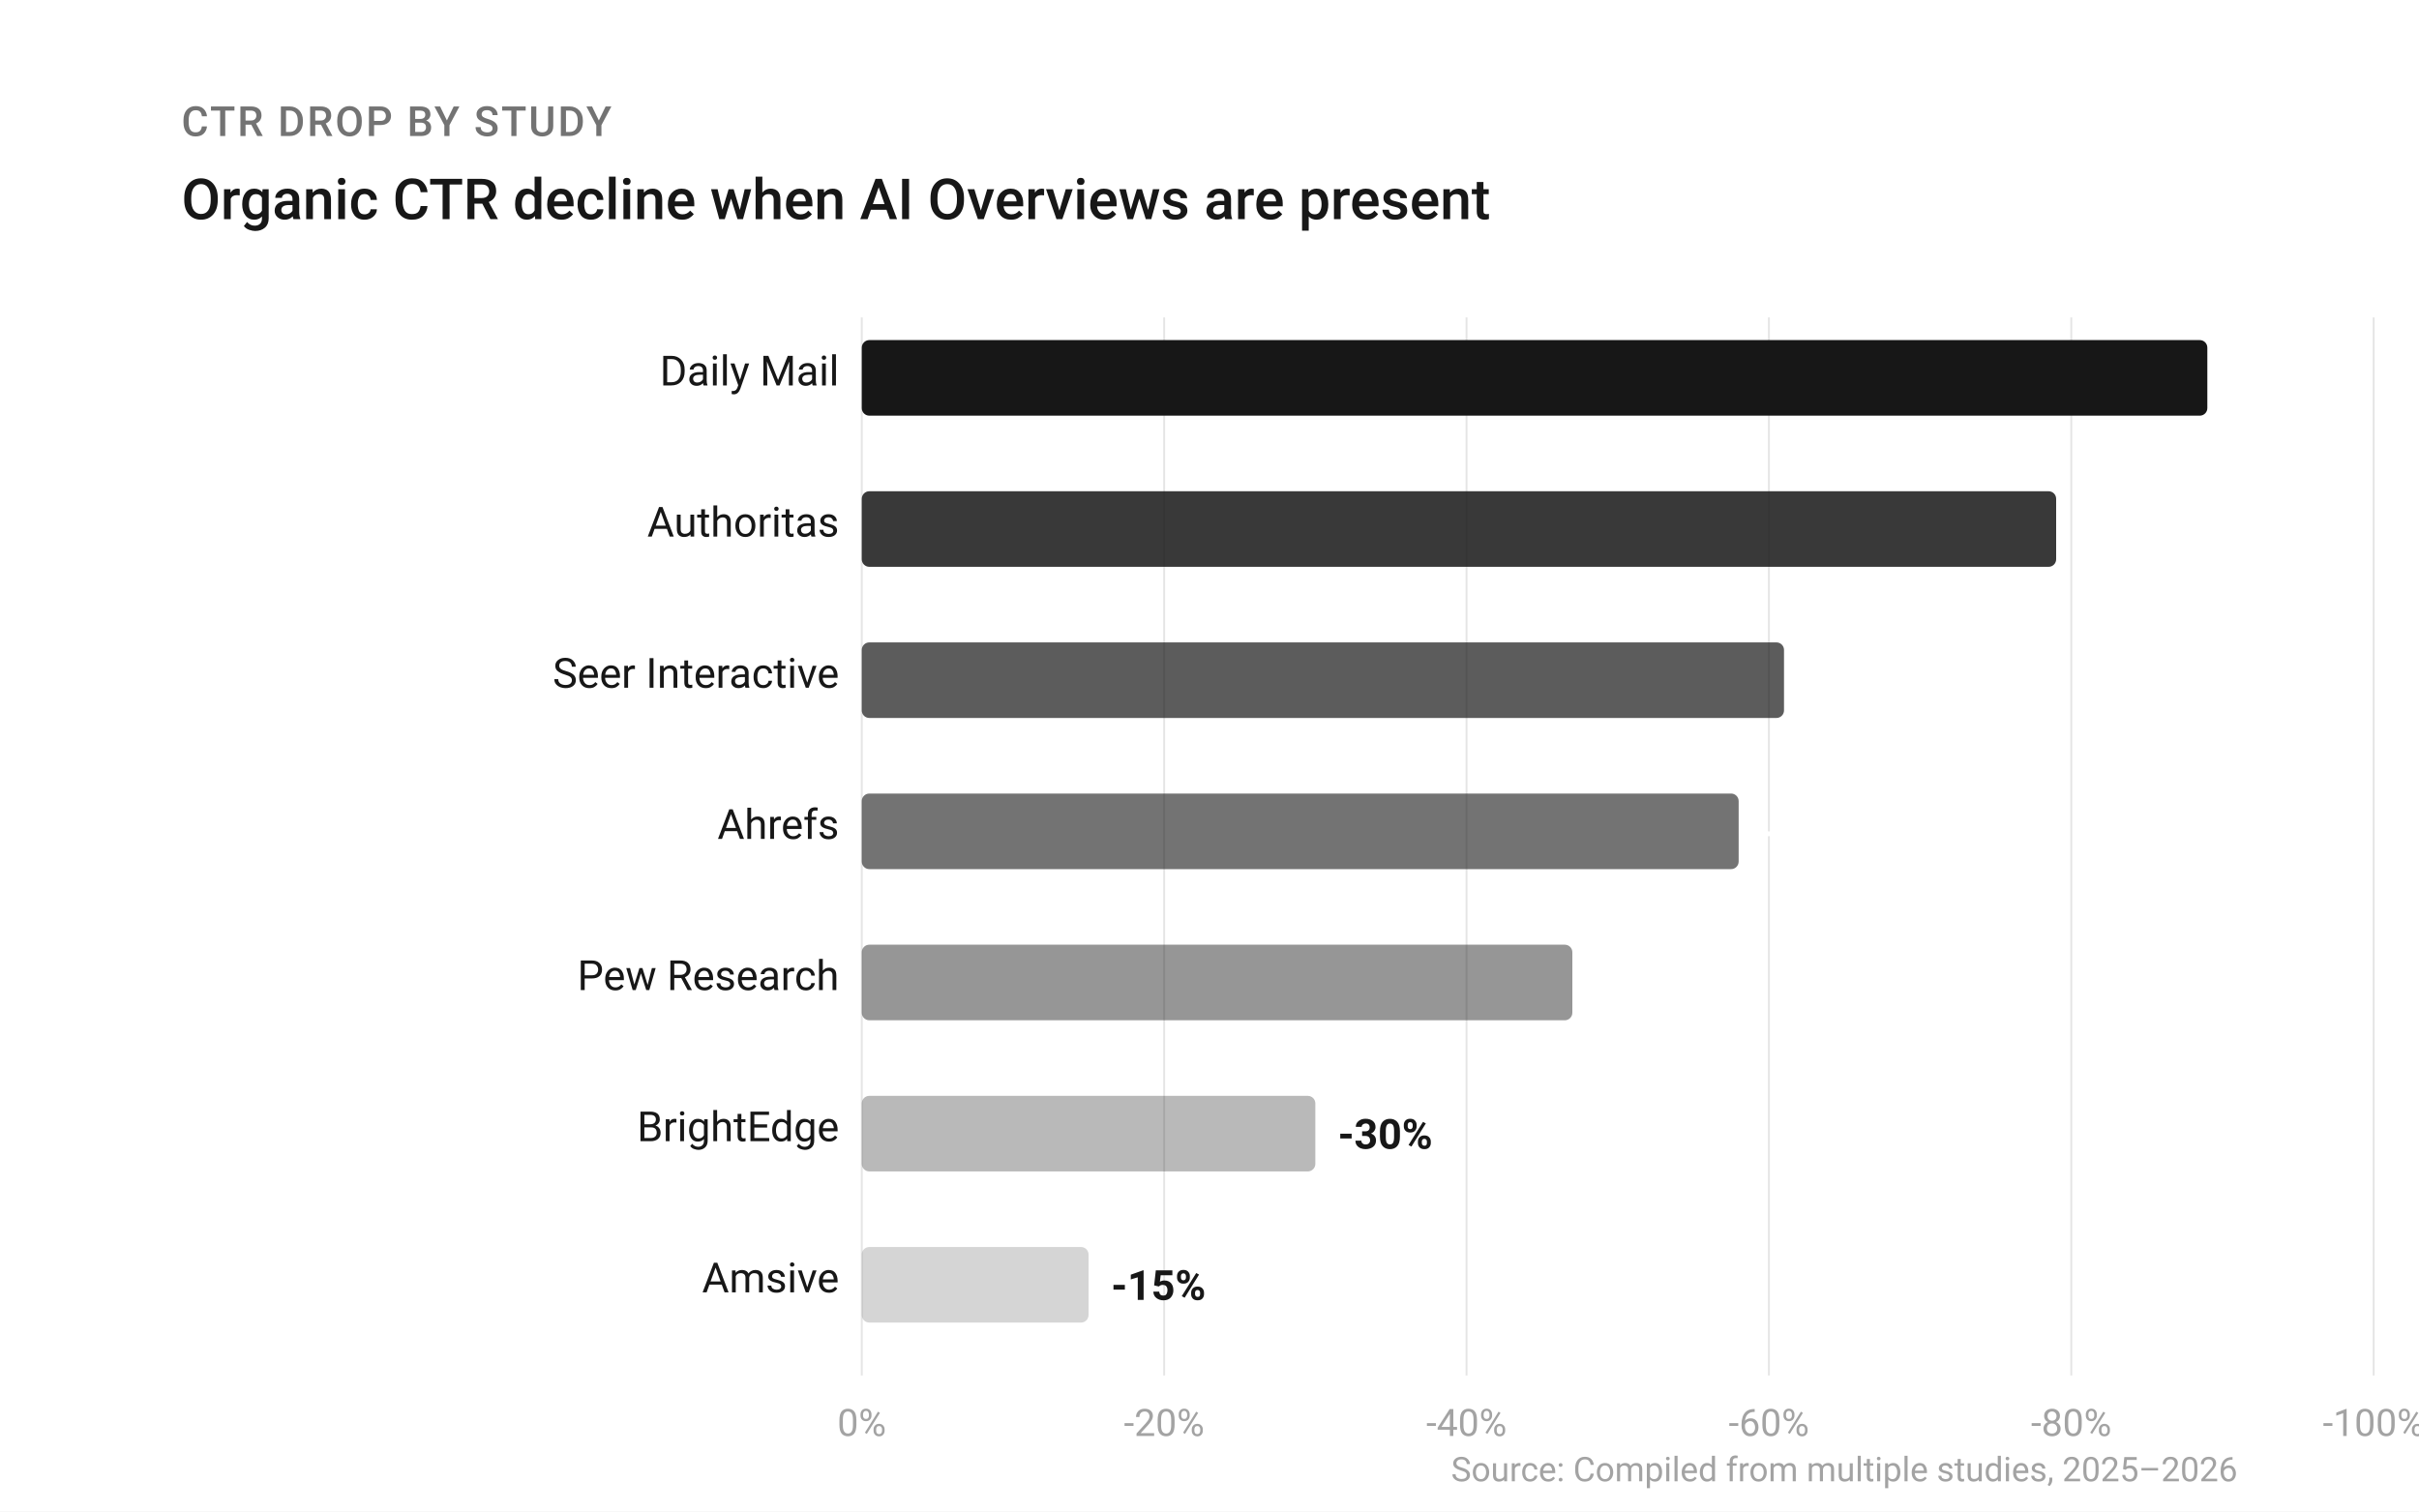
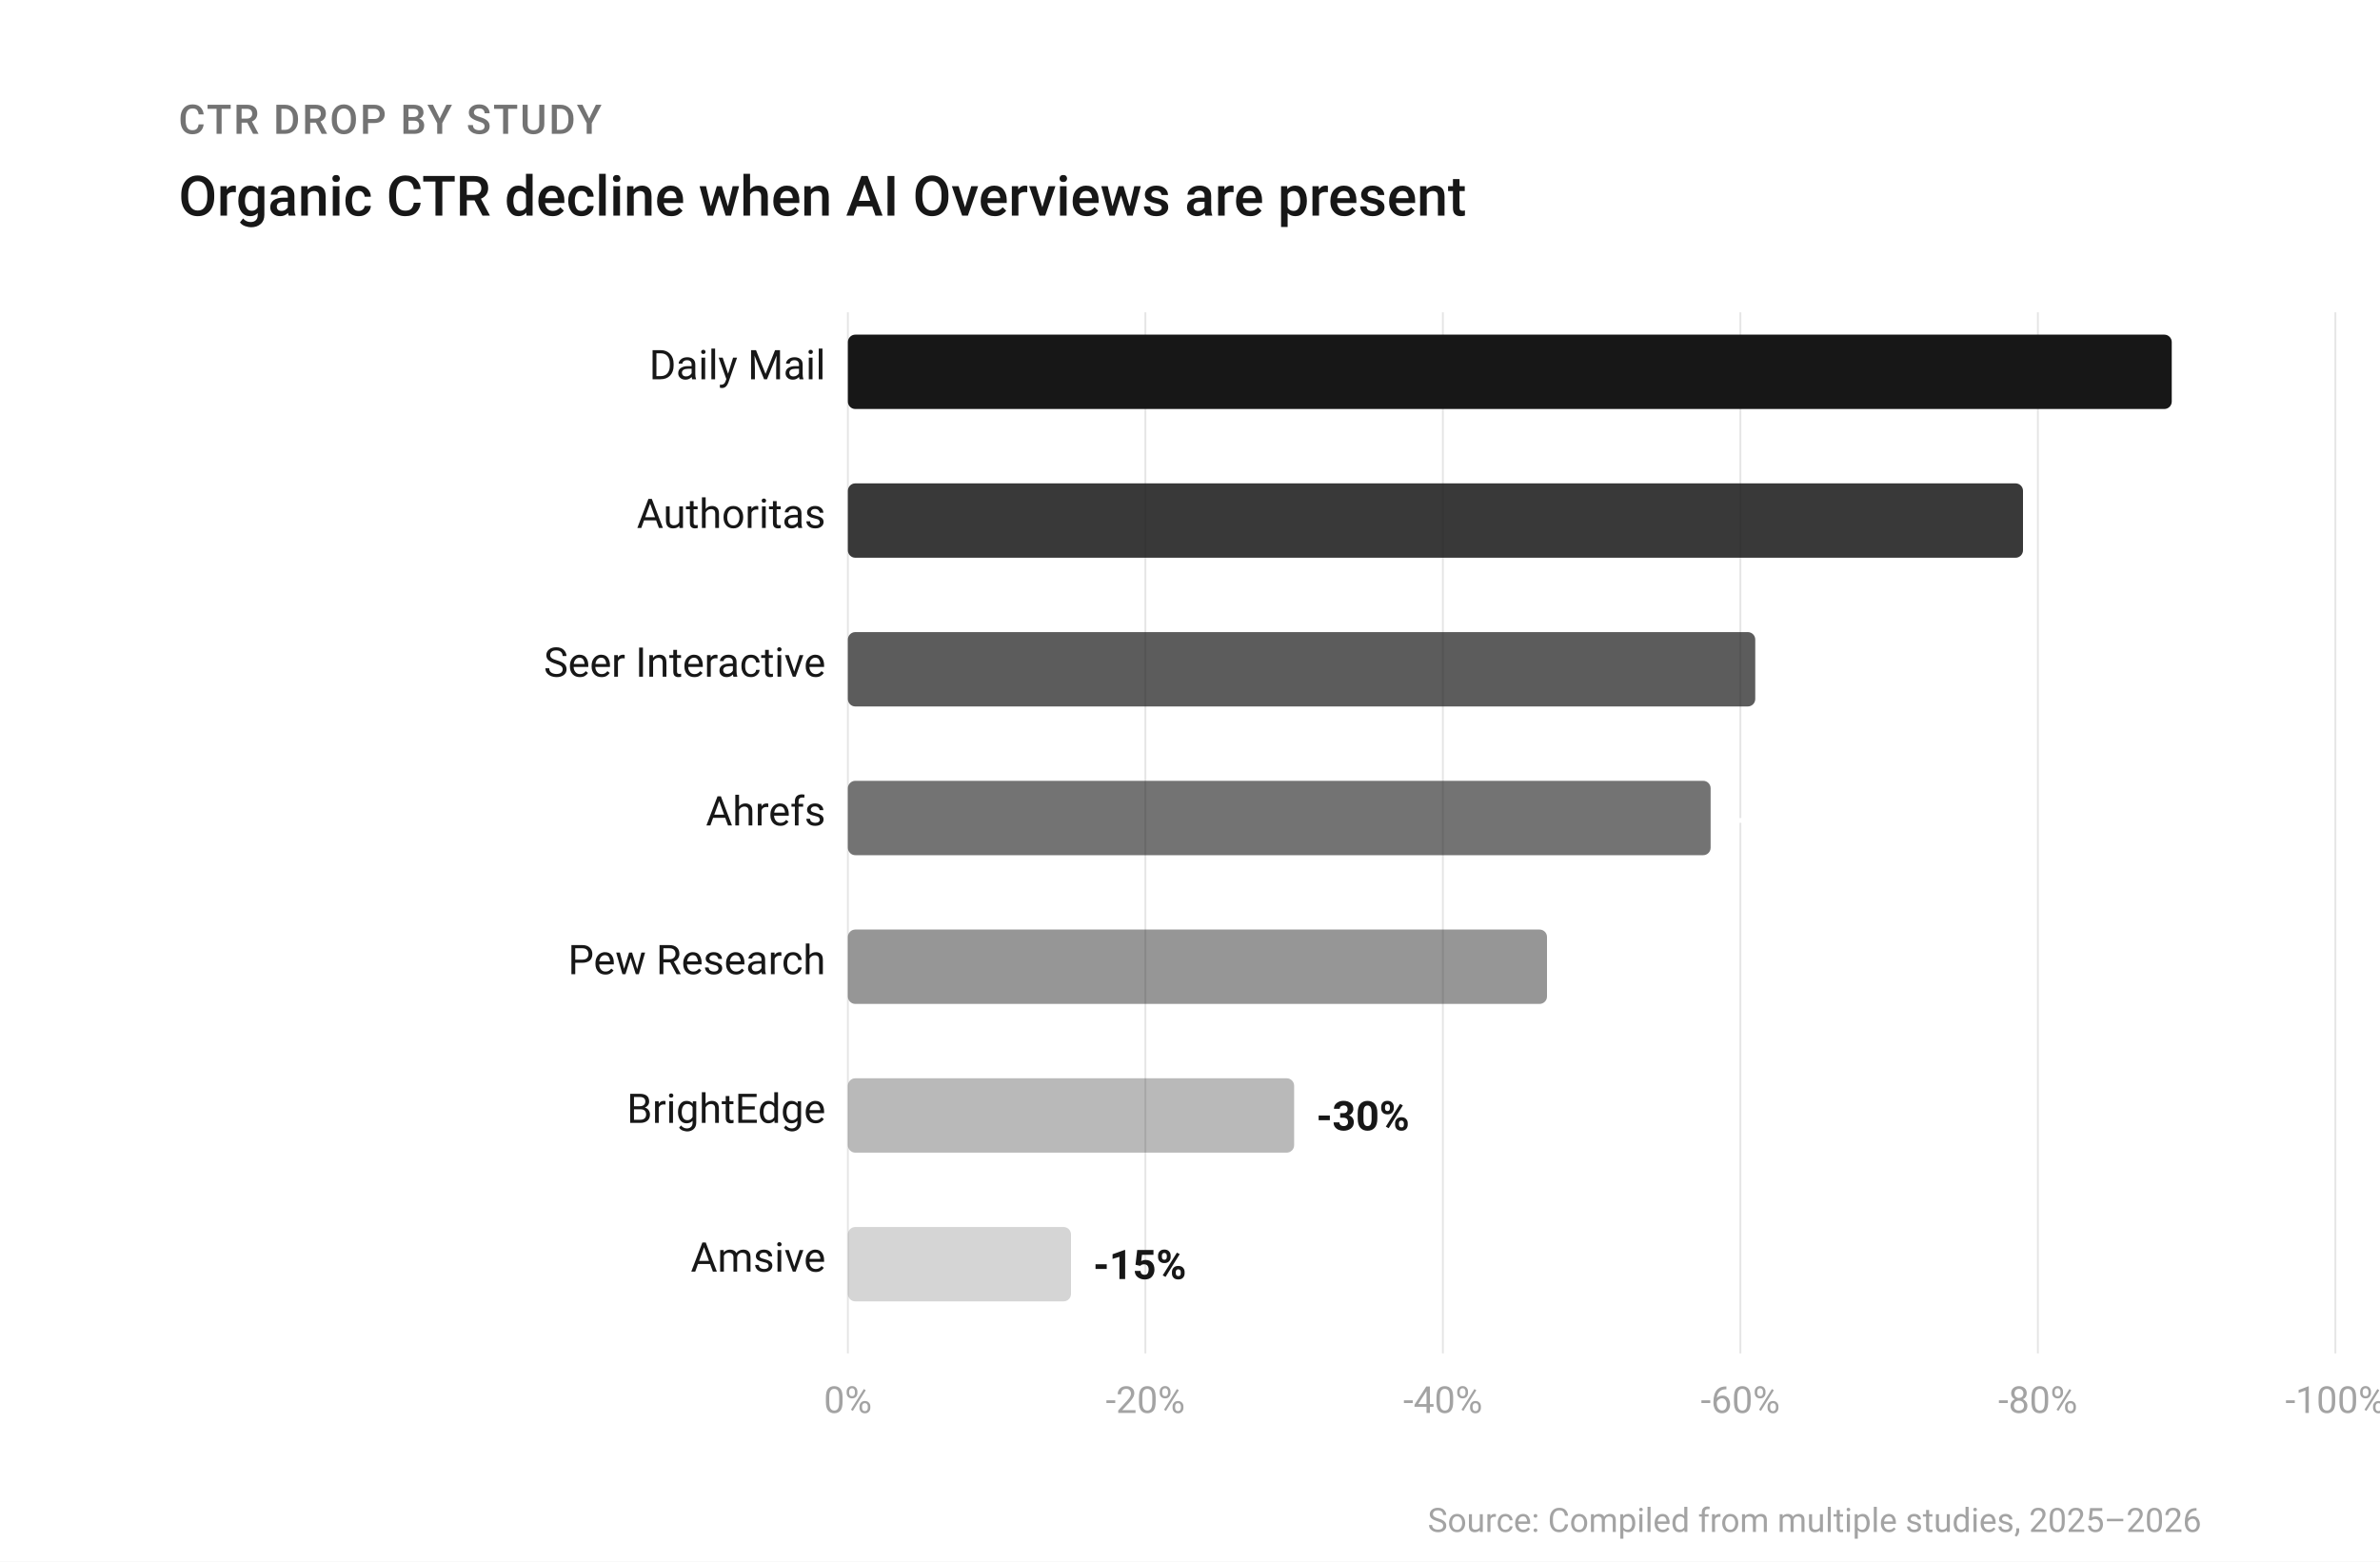
- <svg xmlns="http://www.w3.org/2000/svg" viewBox="0 0 640 400" font-family="system-ui, -apple-system, 'Segoe UI', Roboto, sans-serif">
-   <rect width="640" height="400" fill="#ffffff" />
+ <svg xmlns="http://www.w3.org/2000/svg" viewBox="0 0 640 420" font-family="system-ui, -apple-system, 'Segoe UI', Roboto, sans-serif">
+   <rect width="640" height="420" fill="#ffffff" />
  <text x="48" y="36" font-size="11" font-weight="500" letter-spacing="0.05em" fill="#737373">CTR DROP BY STUDY</text>
  <text x="48" y="58" font-size="15" font-weight="500" fill="#171717">Organic CTR decline when AI Overviews are present</text>
  <g transform="translate(48, 84)">
    <line x1="180" y1="0" x2="180" y2="280" stroke="#e5e5e5" stroke-width="0.5" />
    <line x1="260" y1="0" x2="260" y2="280" stroke="#e5e5e5" stroke-width="0.5" />
    <line x1="340" y1="0" x2="340" y2="280" stroke="#e5e5e5" stroke-width="0.5" />
    <line x1="420" y1="0" x2="420" y2="280" stroke="#e5e5e5" stroke-width="0.5" />
    <line x1="500" y1="0" x2="500" y2="280" stroke="#e5e5e5" stroke-width="0.5" />
    <line x1="580" y1="0" x2="580" y2="280" stroke="#e5e5e5" stroke-width="0.5" />
    <text x="180" y="296" font-size="10" fill="#a3a3a3" text-anchor="middle">0%</text>
    <text x="260" y="296" font-size="10" fill="#a3a3a3" text-anchor="middle">-20%</text>
    <text x="340" y="296" font-size="10" fill="#a3a3a3" text-anchor="middle">-40%</text>
    <text x="420" y="296" font-size="10" fill="#a3a3a3" text-anchor="middle">-60%</text>
    <text x="500" y="296" font-size="10" fill="#a3a3a3" text-anchor="middle">-80%</text>
    <text x="580" y="296" font-size="10" fill="#a3a3a3" text-anchor="middle">-100%</text>
    <text x="174" y="18" font-size="11" fill="#171717" text-anchor="end">Daily Mail</text>
    <rect x="180" y="6" width="356" height="20" rx="2" fill="#171717" />
    <text x="542" y="20" font-size="11" font-weight="600" fill="#ffffff">-89%</text>
    <text x="174" y="58" font-size="11" fill="#171717" text-anchor="end">Authoritas</text>
    <rect x="180" y="46" width="316" height="20" rx="2" fill="#171717" fill-opacity="0.85" />
    <text x="502" y="60" font-size="11" font-weight="600" fill="#ffffff">-79%</text>
    <text x="174" y="98" font-size="11" fill="#171717" text-anchor="end">Seer Interactive</text>
    <rect x="180" y="86" width="244" height="20" rx="2" fill="#171717" fill-opacity="0.7" />
    <text x="430" y="100" font-size="11" font-weight="600" fill="#ffffff">-61%</text>
    <text x="174" y="138" font-size="11" fill="#171717" text-anchor="end">Ahrefs</text>
    <rect x="180" y="126" width="232" height="20" rx="2" fill="#171717" fill-opacity="0.6" />
    <text x="418" y="140" font-size="11" font-weight="600" fill="#ffffff">-58%</text>
    <text x="174" y="178" font-size="11" fill="#171717" text-anchor="end">Pew Research</text>
    <rect x="180" y="166" width="188" height="20" rx="2" fill="#171717" fill-opacity="0.45" />
    <text x="374" y="180" font-size="11" font-weight="600" fill="#ffffff">-47%</text>
    <text x="174" y="218" font-size="11" fill="#171717" text-anchor="end">BrightEdge</text>
    <rect x="180" y="206" width="120" height="20" rx="2" fill="#171717" fill-opacity="0.3" />
    <text x="306" y="220" font-size="11" font-weight="600" fill="#171717">-30%</text>
    <text x="174" y="258" font-size="11" fill="#171717" text-anchor="end">Amsive</text>
    <rect x="180" y="246" width="60" height="20" rx="2" fill="#171717" fill-opacity="0.18" />
    <text x="246" y="260" font-size="11" font-weight="600" fill="#171717">-15%</text>
  </g>
-   <text x="592" y="392" font-size="9" fill="#a3a3a3" text-anchor="end">Source: Compiled from multiple studies, 2025–2026</text>
+   <text x="592" y="412" font-size="9" fill="#a3a3a3" text-anchor="end">Source: Compiled from multiple studies, 2025–2026</text>
</svg>
